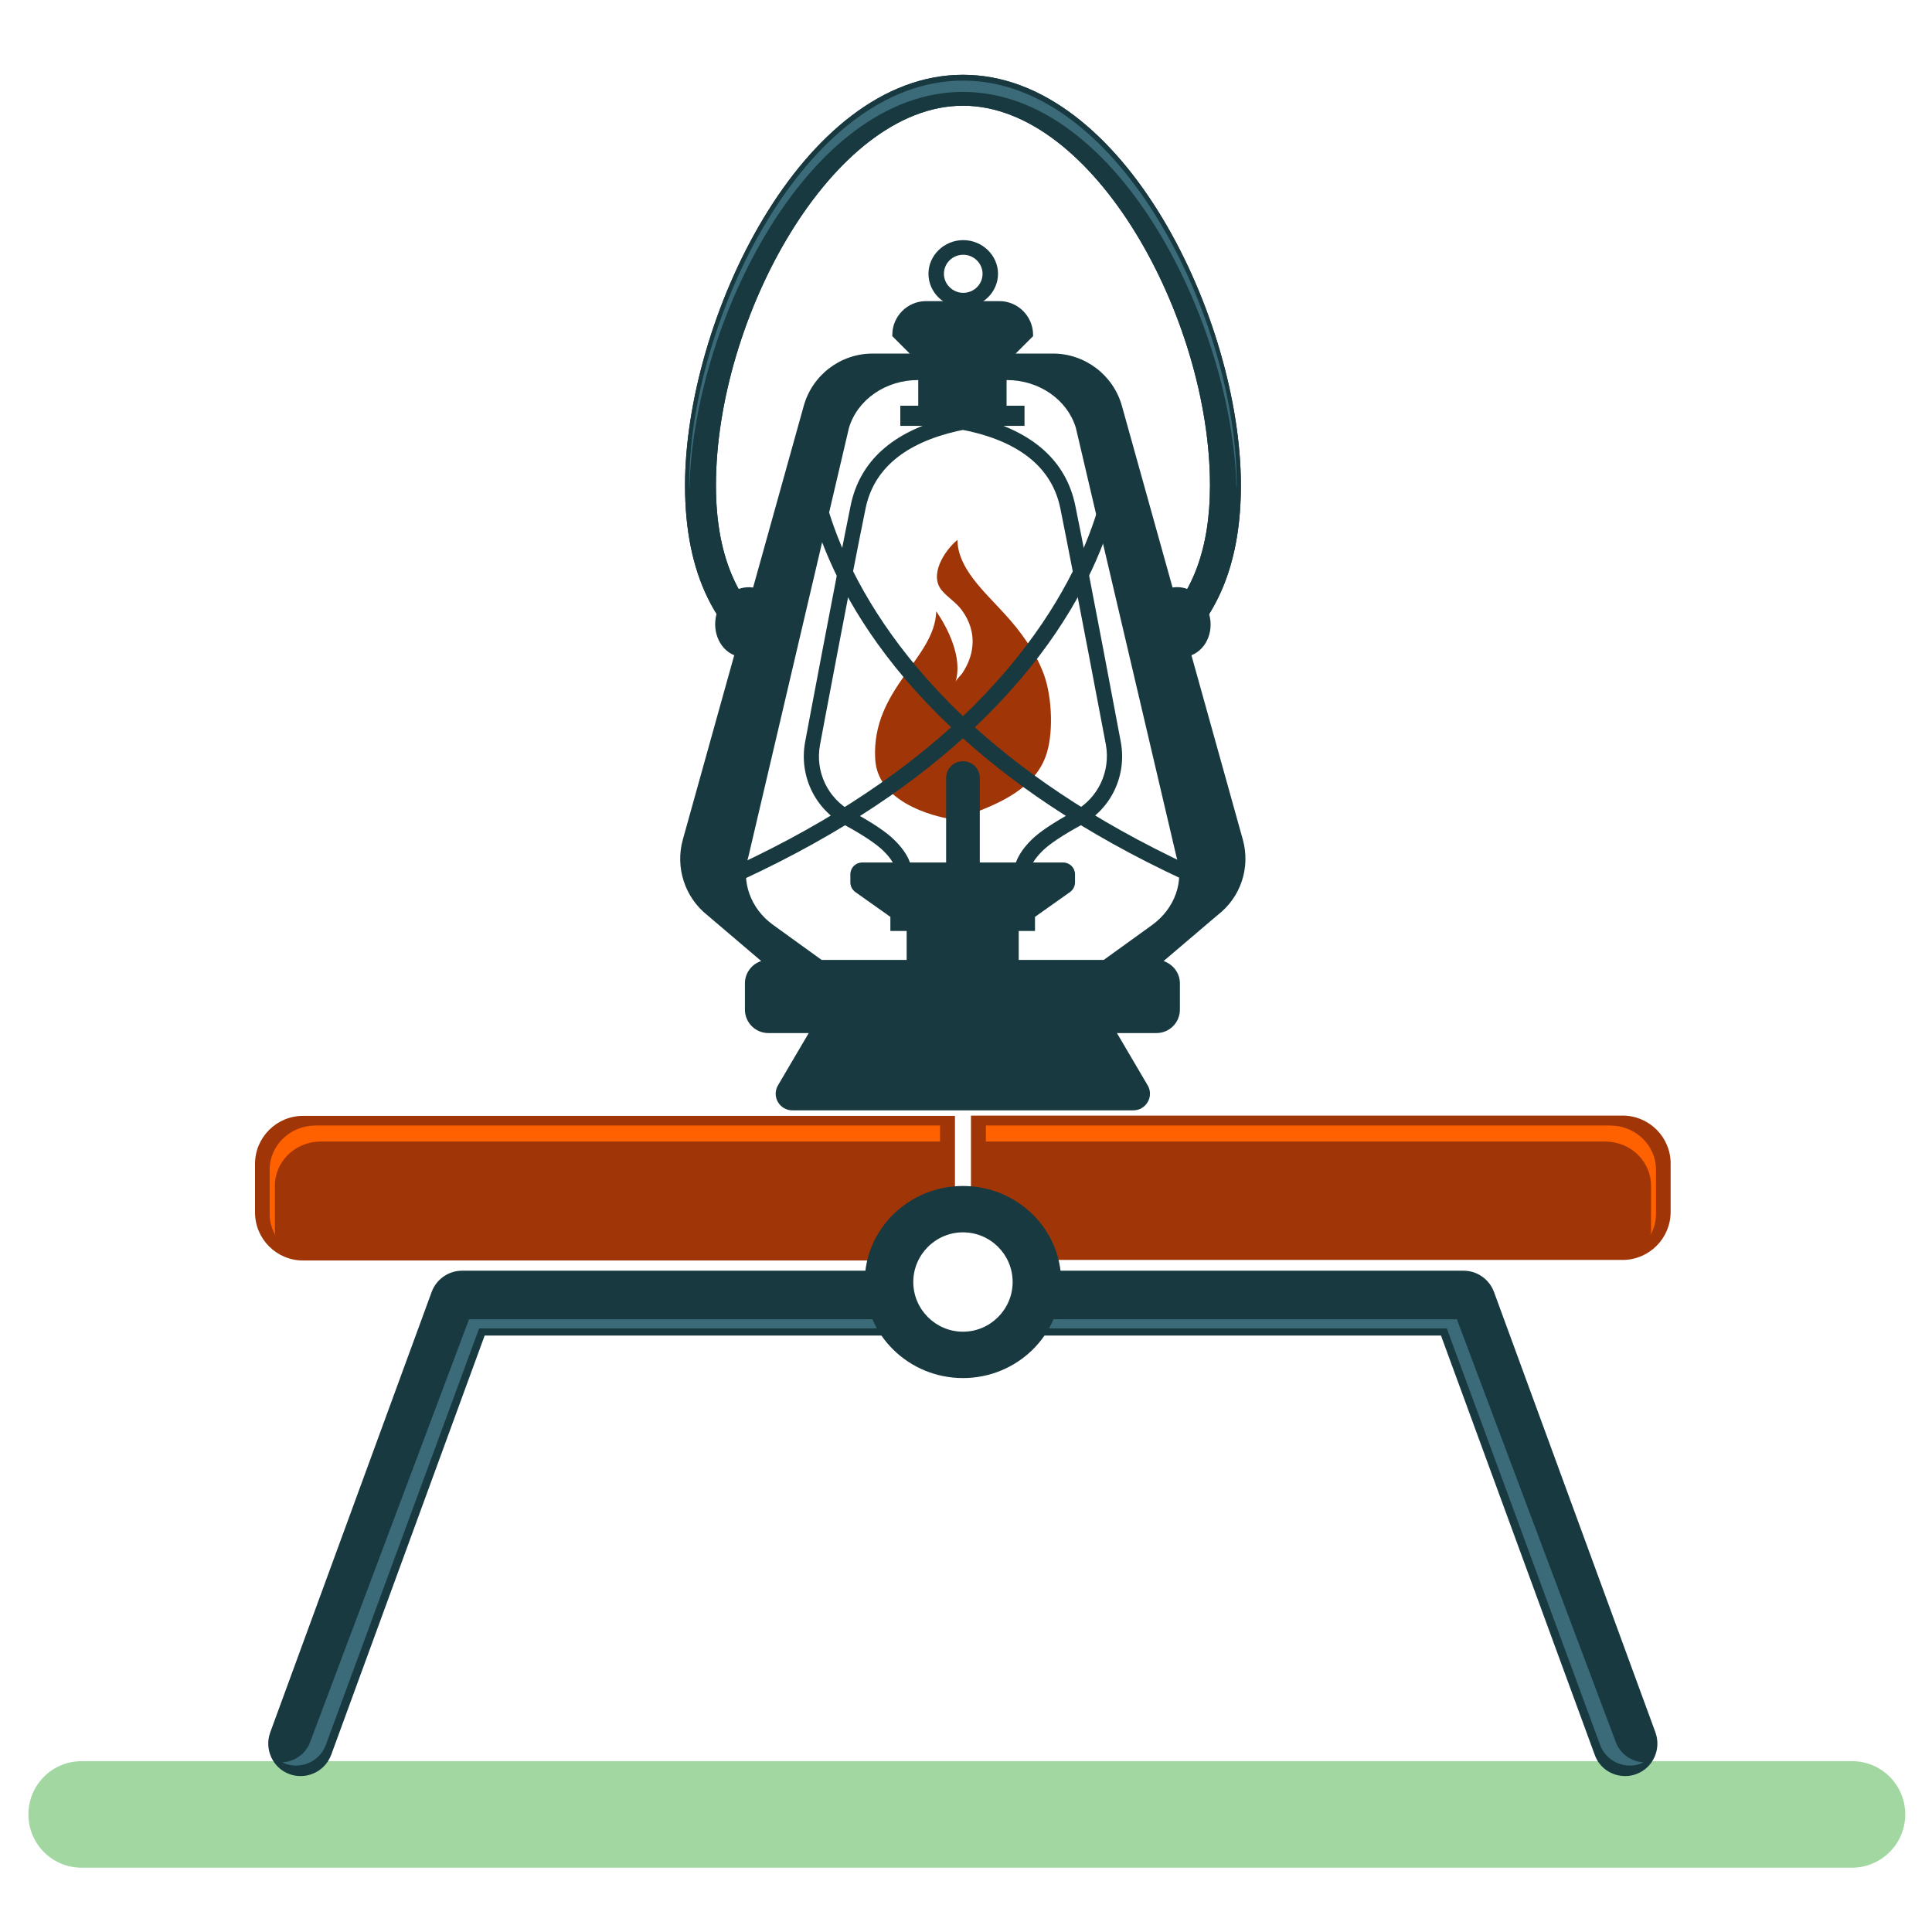
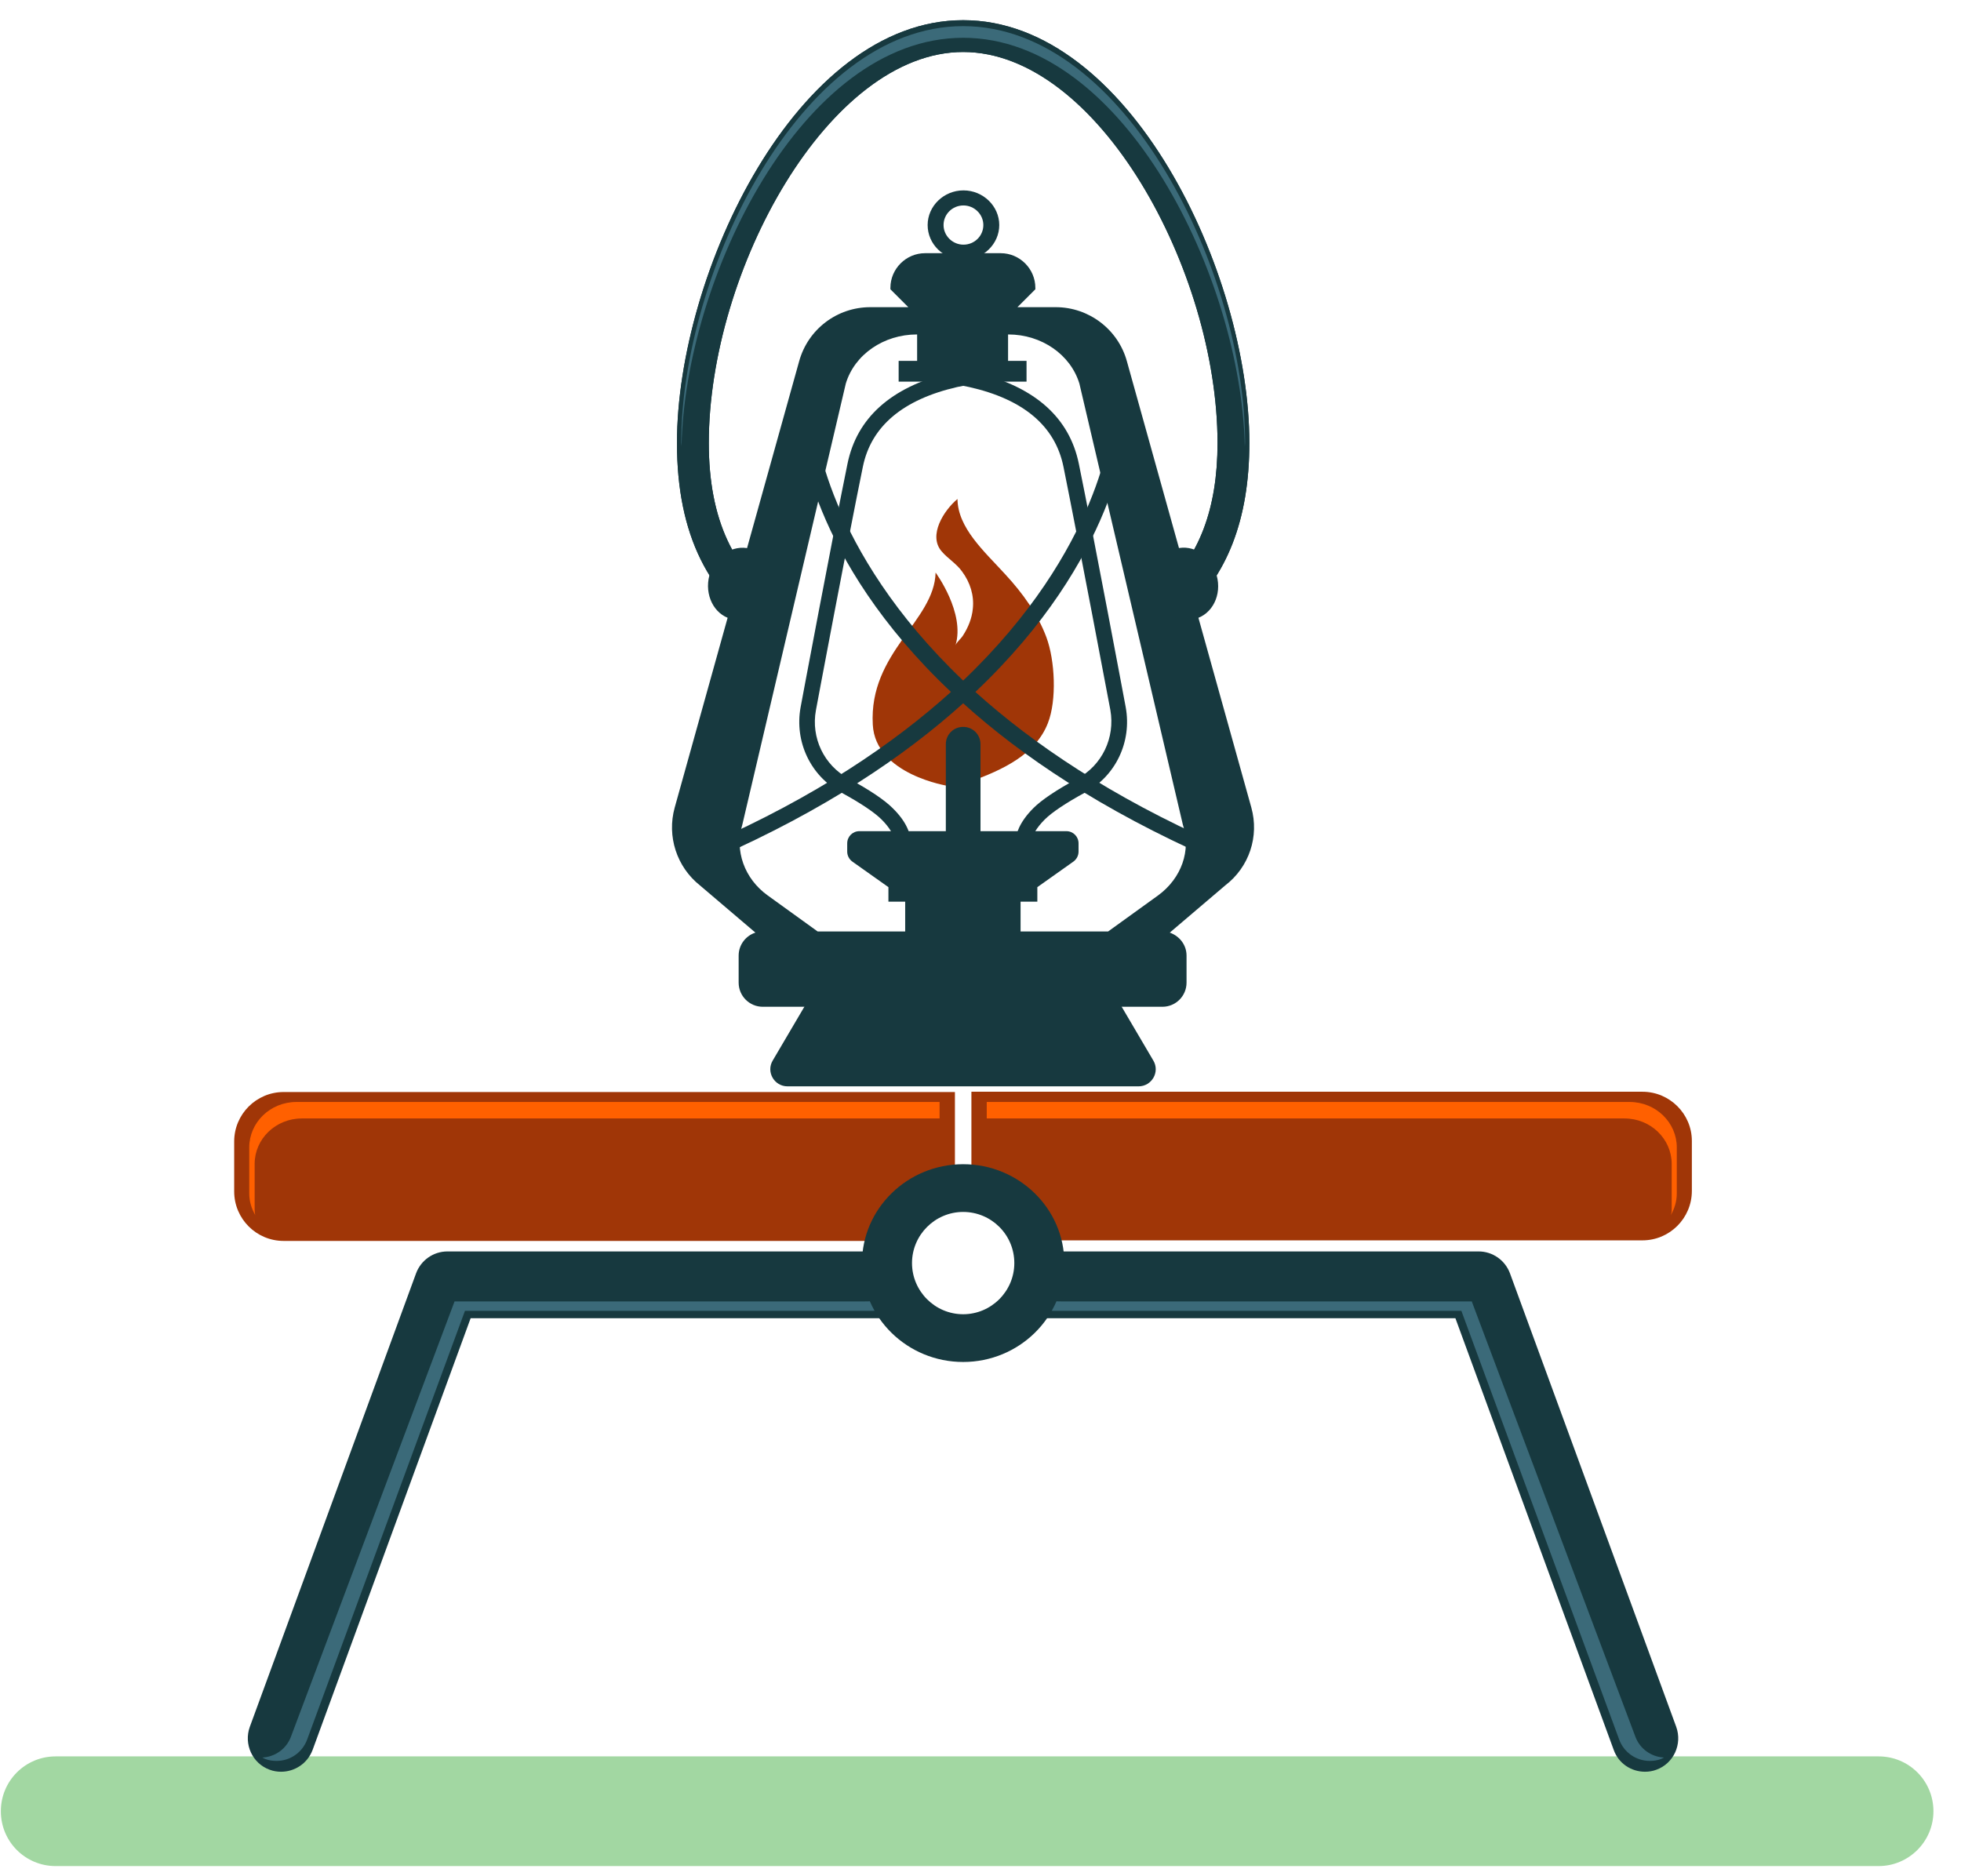
- <svg xmlns="http://www.w3.org/2000/svg" version="1.1" id="Layer_6" x="0px" y="0px" viewBox="0 0 70 70" style="enable-background:new 0 0 70 70;" xml:space="preserve">
-   <style type="text/css">
- 	.st0{fill:#A2D7A2;}
- 	.st1{fill:#17393F;}
- 	.st2{fill:#3B6A79;}
- 	.st3{fill:#A03607;}
- 	.st4{fill:#FF6000;}
- </style>
-   <g>
-     <path class="st0" d="M67.1,67.67H2.96c-1.07,0-1.93-0.86-1.93-1.93l0,0c0-1.07,0.86-1.93,1.93-1.93H67.1   c1.07,0,1.93,0.86,1.93,1.93l0,0C69.03,66.81,68.16,67.67,67.1,67.67z" />
-     <g>
-       <g>
-         <g>
-           <path class="st1" d="M10.89,64.35c-0.13,0-0.27-0.02-0.4-0.07c-0.61-0.22-0.92-0.9-0.7-1.51l5.85-15.96      c0.17-0.46,0.61-0.77,1.1-0.77h15.45c0.65,0,0.64,0.59,0.64,1.24c0,0.65,0,1.11-0.64,1.11H17.56L12,63.58      C11.82,64.06,11.37,64.35,10.89,64.35z" />
-         </g>
-         <g>
-           <path class="st2" d="M16.99,47.81l-5.75,15.3c-0.16,0.44-0.57,0.72-1.01,0.74c0.03,0.02,0.06,0.03,0.1,0.05      c0.13,0.05,0.26,0.07,0.4,0.07c0.47,0,0.91-0.29,1.08-0.76l5.55-15.08h14.35c0.49,0,0.91-0.31,1.08-0.75      c-0.43,0.36-0.9,0.42-1.44,0.42H16.99z" />
-         </g>
-         <g>
-           <path class="st1" d="M58.88,64.35c0.13,0,0.27-0.02,0.4-0.07c0.61-0.22,0.92-0.9,0.7-1.51l-5.85-15.96      c-0.17-0.46-0.61-0.77-1.1-0.77H37.58c-0.65,0-0.53,0.52-0.53,1.17s-0.12,1.18,0.53,1.18h14.63l5.57,15.19      C57.95,64.06,58.4,64.35,58.88,64.35z" />
-         </g>
-         <g>
-           <path class="st2" d="M52.79,47.81l5.75,15.3c0.16,0.44,0.57,0.72,1.01,0.74c-0.03,0.02-0.06,0.03-0.1,0.05      c-0.13,0.05-0.26,0.07-0.4,0.07c-0.47,0-0.91-0.29-1.08-0.76l-5.55-15.08H38.06c-0.49,0-0.91-0.31-1.08-0.75      c0.43,0.36,0.9,0.42,1.44,0.42H52.79z" />
-         </g>
-       </g>
-       <g>
-         <g>
-           <path class="st3" d="M58.79,40.42H35.18v3.41c1.07,0.11,1.94,0.84,2.25,1.82h21.36c0.96,0,1.74-0.78,1.74-1.74v-1.76      C60.53,41.2,59.75,40.42,58.79,40.42z" />
-           <path class="st3" d="M34.6,43.84v-3.41H10.98c-0.96,0-1.74,0.78-1.74,1.74v1.76c0,0.96,0.78,1.74,1.74,1.74h21.37      C32.66,44.68,33.53,43.95,34.6,43.84z" />
-           <path class="st4" d="M9.96,44.58v-1.62c0-0.88,0.74-1.6,1.66-1.6h22.44v-0.58H11.43c-0.92,0-1.66,0.72-1.66,1.6V44      c0,0.28,0.08,0.53,0.21,0.76C9.97,44.7,9.96,44.65,9.96,44.58z" />
-           <path class="st4" d="M59.82,44.58v-1.62c0-0.88-0.74-1.6-1.66-1.6H35.72v-0.58h22.62c0.92,0,1.66,0.72,1.66,1.6V44      c0,0.28-0.08,0.53-0.21,0.76C59.81,44.7,59.82,44.65,59.82,44.58z" />
-         </g>
-         <path class="st1" d="M34.89,49.93c-1.96,0-3.56-1.56-3.56-3.48c0-1.92,1.6-3.48,3.56-3.48c1.96,0,3.56,1.56,3.56,3.48     C38.45,48.37,36.85,49.93,34.89,49.93z M34.89,44.65c-0.99,0-1.8,0.81-1.8,1.8c0,0.99,0.81,1.8,1.8,1.8s1.8-0.81,1.8-1.8     C36.69,45.45,35.88,44.65,34.89,44.65z" />
-       </g>
-       <g>
-         <g>
-           <path class="st1" d="M45.03,30.42l-4.38-15.71c-0.31-1.12-1.34-1.9-2.5-1.9H36.8l0.63-0.63v-0.05c0-0.67-0.55-1.22-1.22-1.22      h-0.69h-1.37h-0.6c-0.67,0-1.22,0.55-1.22,1.22v0.05l0.63,0.63h-1.34c-1.17,0-2.19,0.78-2.5,1.9l-4.38,15.71      c-0.28,1.01,0.07,2.09,0.89,2.74l1.95,1.66c-0.34,0.11-0.59,0.43-0.59,0.81v0.95c0,0.47,0.38,0.85,0.85,0.85h14.06      c0.47,0,0.85-0.38,0.85-0.85v-0.95c0-0.38-0.25-0.69-0.59-0.81l1.95-1.66C44.96,32.51,45.31,31.43,45.03,30.42z M41.75,33.51      l-1.76,1.27h-3.08v-1.05h0.59v-0.51l1.27-0.9c0.11-0.08,0.18-0.21,0.18-0.35v-0.29c0-0.24-0.19-0.43-0.43-0.43h-3.49h-0.3h-3.49      c-0.24,0-0.43,0.19-0.43,0.43v0.29c0,0.14,0.07,0.27,0.18,0.35l1.27,0.9v0.51h0.59v1.05h-3.08l-1.76-1.27      c-0.82-0.59-1.17-1.58-0.89-2.49l3.64-15.52c0.31-1.03,1.34-1.73,2.5-1.73h0.01v0.93h-0.65v0.73h4.5v-0.73h-0.65v-0.93h0.01      c1.17,0,2.19,0.71,2.5,1.73l3.64,15.52C42.92,31.93,42.57,32.91,41.75,33.51z" />
-           <path class="st1" d="M41.58,39.32l-1.3-2.21h-1.01H30.5h-1.01l-1.3,2.21c-0.24,0.4,0.05,0.91,0.52,0.91h1.79h8.77h1.79      C41.53,40.23,41.82,39.72,41.58,39.32z" />
-           <path class="st1" d="M40.61,26.89L40.61,26.89c-0.01-0.06-1.14-6.08-1.65-8.57c-0.33-1.61-1.52-2.68-3.54-3.19l-0.01-0.21      l-0.31,0.05c-0.06,0.01-0.11,0.02-0.16,0.03l-0.05,0.01L34.84,15c-0.05-0.01-0.11-0.02-0.16-0.03l-0.31-0.05l-0.01,0.21      c-2.02,0.51-3.21,1.58-3.54,3.19c-0.51,2.49-1.64,8.51-1.65,8.57c-0.22,1.21,0.35,2.42,1.43,3c0.68,0.37,1.17,0.7,1.42,0.95      c0.6,0.6,0.46,0.96,0.46,0.96l-0.2,0.4h4.76l0.41-0.01l-0.15-0.38c-0.01-0.01-0.14-0.37,0.46-0.97      c0.25-0.25,0.74-0.58,1.42-0.95C40.26,29.31,40.83,28.1,40.61,26.89z M38.91,29.4c-0.74,0.4-1.26,0.75-1.55,1.04      c-0.49,0.49-0.62,0.91-0.64,1.2h-3.67c-0.01-0.29-0.14-0.71-0.64-1.2c-0.29-0.29-0.81-0.64-1.55-1.04      c-0.87-0.47-1.33-1.44-1.15-2.41c0.01-0.06,1.14-6.08,1.65-8.56c0.29-1.43,1.41-2.37,3.32-2.81l0.2-0.04l0.01,0l0.01,0l0.2,0.04      c1.91,0.43,3.03,1.37,3.32,2.81c0.5,2.47,1.63,8.45,1.65,8.56C40.24,27.96,39.78,28.93,38.91,29.4z" />
-           <path class="st3" d="M34.37,29.66c0,0-2.57-0.39-2.66-2.16c-0.14-2.55,2.17-3.64,2.21-5.35c0,0,1.05,1.42,0.7,2.56      c0.03-0.1,0.2-0.24,0.26-0.34c0.19-0.29,0.32-0.62,0.35-0.95c0.05-0.46-0.09-0.92-0.38-1.31c-0.2-0.28-0.51-0.46-0.72-0.71      c-0.48-0.56,0.08-1.44,0.56-1.84c0.01,1.02,0.94,1.84,1.68,2.65c0.62,0.67,1.15,1.41,1.45,2.22c0.3,0.81,0.37,2.21,0.05,3.02      c-0.42,1.08-1.54,1.63-2.77,2.07" />
-           <path class="st1" d="M34.89,32.2L34.89,32.2c-0.34,0-0.61-0.27-0.61-0.61v-3.4c0-0.34,0.27-0.61,0.61-0.61h0      c0.34,0,0.61,0.27,0.61,0.61v3.4C35.5,31.93,35.23,32.2,34.89,32.2z" />
-           <path class="st1" d="M43.83,31.69c-3.73-1.65-6.48-3.51-8.51-5.34c4.98-4.71,5.32-9.13,5.34-9.39l-0.56-0.03      c0,0.06-0.35,4.39-5.21,9.02c-4.86-4.63-5.21-8.96-5.21-9.02l-0.56,0.03c0.01,0.26,0.35,4.68,5.34,9.39      c-2.03,1.83-4.77,3.69-8.51,5.34l0.23,0.51c3.83-1.69,6.64-3.58,8.71-5.45c2.07,1.87,4.89,3.76,8.71,5.45L43.83,31.69z" />
-           <g>
-             <path class="st1" d="M27.39,21.31c-0.61-0.16-1.25,0.26-1.43,0.94s0.16,1.37,0.76,1.53c0.61,0.16,1.25-0.26,1.43-0.94       C28.34,22.16,28,21.47,27.39,21.31z" />
-             <path class="st1" d="M43.81,22.25c-0.18-0.68-0.82-1.11-1.43-0.94c-0.61,0.16-0.95,0.85-0.76,1.53       c0.18,0.68,0.82,1.11,1.43,0.94C43.66,23.62,44,22.93,43.81,22.25z" />
-           </g>
-           <path class="st1" d="M34.89,2.71c-5.84,0-10.07,8.89-10.07,14.88c0,3.21,1.11,5.46,3.35,6.79c0.03-0.37,0.18-0.72,0.45-1.06      c-1.81-1.16-2.68-3.05-2.68-5.73c0-6.07,4.22-13.76,8.95-13.76c4.74,0,8.95,7.69,8.95,13.76c0,2.31-0.65,4.03-1.98,5.2      c0.33,0.27,0.59,0.55,0.76,0.86c1.56-1.37,2.34-3.38,2.34-6.06C44.96,11.6,40.73,2.71,34.89,2.71z" />
-           <path class="st1" d="M34.89,2.71c-5.84,0-10.07,8.89-10.07,14.88c0,3.21,1.11,5.46,3.35,6.79c0.03-0.37,0.18-0.72,0.45-1.06      c-1.81-1.16-2.68-3.05-2.68-5.73c0-6.07,4.22-13.76,8.95-13.76c4.74,0,8.95,7.69,8.95,13.76c0,2.31-0.65,4.03-1.98,5.2      c0.33,0.27,0.59,0.55,0.76,0.86c1.56-1.37,2.34-3.38,2.34-6.06C44.96,11.6,40.73,2.71,34.89,2.71z" />
-           <g>
-             <path class="st2" d="M34.89,3.33c5.67,0,9.79,8.49,9.91,14.39c0-0.05,0.01-0.1,0.01-0.15c0-5.9-4.17-14.65-9.92-14.65       s-9.92,8.75-9.92,14.65c0,0.05,0.01,0.09,0.01,0.14C25.1,11.81,29.22,3.33,34.89,3.33z" />
-           </g>
-         </g>
-         <path class="st1" d="M34.9,9.23c0.38,0,0.7,0.31,0.7,0.69c0,0.38-0.31,0.69-0.7,0.69c-0.38,0-0.7-0.31-0.7-0.69     C34.2,9.54,34.51,9.23,34.9,9.23 M34.9,8.7c-0.69,0-1.26,0.55-1.26,1.22s0.56,1.22,1.26,1.22c0.69,0,1.26-0.55,1.26-1.22     S35.59,8.7,34.9,8.7L34.9,8.7z" />
-       </g>
-     </g>
-   </g>
+ <svg xmlns="http://www.w3.org/2000/svg" width="69" height="66" viewBox="0 0 69 66" fill="none">
+   <path d="M66.1 65.67H1.96C0.89 65.67 0.03 64.81 0.03 63.74C0.03 62.67 0.89 61.81 1.96 61.81H66.1C67.17 61.81 68.03 62.67 68.03 63.74C68.03 64.81 67.16 65.67 66.1 65.67Z" fill="#A2D7A2" />
+   <path d="M9.89 62.35C9.76 62.35 9.62 62.33 9.49 62.28C8.88 62.06 8.57 61.38 8.79 60.77L14.64 44.81C14.81 44.35 15.25 44.04 15.74 44.04H31.19C31.84 44.04 31.83 44.63 31.83 45.28C31.83 45.93 31.83 46.39 31.19 46.39H16.56L11 61.58C10.82 62.06 10.37 62.35 9.89 62.35Z" fill="#17393F" />
+   <path d="M15.99 45.81L10.24 61.11C10.08 61.55 9.67 61.83 9.23 61.85C9.26 61.87 9.29 61.88 9.33 61.9C9.46 61.95 9.59 61.97 9.73 61.97C10.2 61.97 10.64 61.68 10.81 61.21L16.36 46.13H30.71C31.2 46.13 31.62 45.82 31.79 45.38C31.36 45.74 30.89 45.8 30.35 45.8H15.99V45.81Z" fill="#3B6A79" />
+   <path d="M57.88 62.35C58.01 62.35 58.15 62.33 58.28 62.28C58.89 62.06 59.2 61.38 58.98 60.77L53.13 44.81C52.96 44.35 52.52 44.04 52.03 44.04H36.58C35.93 44.04 36.05 44.56 36.05 45.21C36.05 45.86 35.93 46.39 36.58 46.39H51.21L56.78 61.58C56.95 62.06 57.4 62.35 57.88 62.35Z" fill="#17393F" />
+   <path d="M51.79 45.81L57.54 61.11C57.7 61.55 58.11 61.83 58.55 61.85C58.52 61.87 58.49 61.88 58.45 61.9C58.32 61.95 58.19 61.97 58.05 61.97C57.58 61.97 57.14 61.68 56.97 61.21L51.42 46.13H37.06C36.57 46.13 36.15 45.82 35.98 45.38C36.41 45.74 36.88 45.8 37.42 45.8H51.79V45.81Z" fill="#3B6A79" />
+   <path d="M57.79 38.42H34.18V41.83C35.25 41.94 36.12 42.67 36.43 43.65H57.79C58.75 43.65 59.53 42.87 59.53 41.91V40.15C59.53 39.2 58.75 38.42 57.79 38.42Z" fill="#A03607" />
+   <path d="M33.6 41.84V38.43H9.98C9.02 38.43 8.24 39.21 8.24 40.17V41.93C8.24 42.89 9.02 43.67 9.98 43.67H31.35C31.66 42.68 32.53 41.95 33.6 41.84Z" fill="#A03607" />
+   <path d="M8.96 42.58V40.96C8.96 40.08 9.7 39.36 10.62 39.36H33.06V38.78H10.43C9.51 38.78 8.77 39.5 8.77 40.38V42C8.77 42.28 8.85 42.53 8.98 42.76C8.97 42.7 8.96 42.65 8.96 42.58Z" fill="#FF6000" />
+   <path d="M58.82 42.58V40.96C58.82 40.08 58.08 39.36 57.16 39.36H34.72V38.78H57.34C58.26 38.78 59 39.5 59 40.38V42C59 42.28 58.92 42.53 58.79 42.76C58.81 42.7 58.82 42.65 58.82 42.58Z" fill="#FF6000" />
+   <path d="M33.89 47.93C31.93 47.93 30.33 46.37 30.33 44.45C30.33 42.53 31.93 40.97 33.89 40.97C35.85 40.97 37.45 42.53 37.45 44.45C37.45 46.37 35.85 47.93 33.89 47.93ZM33.89 42.65C32.9 42.65 32.09 43.46 32.09 44.45C32.09 45.44 32.9 46.25 33.89 46.25C34.88 46.25 35.69 45.44 35.69 44.45C35.69 43.45 34.88 42.65 33.89 42.65Z" fill="#17393F" />
+   <path d="M44.03 28.42L39.65 12.71C39.34 11.59 38.31 10.81 37.15 10.81H35.8L36.43 10.18V10.13C36.43 9.46 35.88 8.91 35.21 8.91H34.52H33.15H32.55C31.88 8.91 31.33 9.46 31.33 10.13V10.18L31.96 10.81H30.62C29.45 10.81 28.43 11.59 28.12 12.71L23.74 28.42C23.46 29.43 23.81 30.51 24.63 31.16L26.58 32.82C26.24 32.93 25.99 33.25 25.99 33.63V34.58C25.99 35.05 26.37 35.43 26.84 35.43H40.9C41.37 35.43 41.75 35.05 41.75 34.58V33.63C41.75 33.25 41.5 32.94 41.16 32.82L43.11 31.16C43.96 30.51 44.31 29.43 44.03 28.42ZM40.75 31.51L38.99 32.78H35.91V31.73H36.5V31.22L37.77 30.32C37.88 30.24 37.95 30.11 37.95 29.97V29.68C37.95 29.44 37.76 29.25 37.52 29.25H34.03H33.73H30.24C30 29.25 29.81 29.44 29.81 29.68V29.97C29.81 30.11 29.88 30.24 29.99 30.32L31.26 31.22V31.73H31.85V32.78H28.77L27.01 31.51C26.19 30.92 25.84 29.93 26.12 29.02L29.76 13.5C30.07 12.47 31.1 11.77 32.26 11.77H32.27V12.7H31.62V13.43H36.12V12.7H35.47V11.77H35.48C36.65 11.77 37.67 12.48 37.98 13.5L41.62 29.02C41.92 29.93 41.57 30.91 40.75 31.51Z" fill="#17393F" />
+   <path d="M40.58 37.32L39.28 35.11H38.27H29.5H28.49L27.19 37.32C26.95 37.72 27.24 38.23 27.71 38.23H29.5H38.27H40.06C40.53 38.23 40.82 37.72 40.58 37.32Z" fill="#17393F" />
+   <path d="M39.61 24.89C39.6 24.83 38.47 18.81 37.96 16.32C37.63 14.71 36.44 13.64 34.42 13.13L34.41 12.92L34.1 12.97C34.04 12.98 33.99 12.99 33.94 13L33.89 13.01L33.84 13C33.79 12.99 33.73 12.98 33.68 12.97L33.37 12.92L33.36 13.13C31.34 13.64 30.15 14.71 29.82 16.32C29.31 18.81 28.18 24.83 28.17 24.89C27.95 26.1 28.52 27.31 29.6 27.89C30.28 28.26 30.77 28.59 31.02 28.84C31.62 29.44 31.48 29.8 31.48 29.8L31.28 30.2H36.04L36.45 30.19L36.3 29.81C36.29 29.8 36.16 29.44 36.76 28.84C37.01 28.59 37.5 28.26 38.18 27.89C39.26 27.31 39.83 26.1 39.61 24.89ZM37.91 27.4C37.17 27.8 36.65 28.15 36.36 28.44C35.87 28.93 35.74 29.35 35.72 29.64H32.05C32.04 29.35 31.91 28.93 31.41 28.44C31.12 28.15 30.6 27.8 29.86 27.4C28.99 26.93 28.53 25.96 28.71 24.99C28.72 24.93 29.85 18.91 30.36 16.43C30.65 15 31.77 14.06 33.68 13.62L33.88 13.58H33.89H33.9L34.1 13.62C36.01 14.05 37.13 14.99 37.42 16.43C37.92 18.9 39.05 24.88 39.07 24.99C39.24 25.96 38.78 26.93 37.91 27.4Z" fill="#17393F" />
+   <path d="M33.37 27.66C33.37 27.66 30.8 27.27 30.71 25.5C30.57 22.95 32.88 21.86 32.92 20.15C32.92 20.15 33.97 21.57 33.62 22.71C33.65 22.61 33.82 22.47 33.88 22.37C34.07 22.08 34.2 21.75 34.23 21.42C34.28 20.96 34.14 20.5 33.85 20.11C33.65 19.83 33.34 19.65 33.13 19.4C32.65 18.84 33.21 17.96 33.69 17.56C33.7 18.58 34.63 19.4 35.37 20.21C35.99 20.88 36.52 21.62 36.82 22.43C37.12 23.24 37.19 24.64 36.87 25.45C36.45 26.53 35.33 27.08 34.1 27.52" fill="#A03607" />
+   <path d="M33.89 30.2C33.55 30.2 33.28 29.93 33.28 29.59V26.19C33.28 25.85 33.55 25.58 33.89 25.58C34.23 25.58 34.5 25.85 34.5 26.19V29.59C34.5 29.93 34.23 30.2 33.89 30.2Z" fill="#17393F" />
+   <path d="M42.83 29.69C39.1 28.04 36.35 26.18 34.32 24.35C39.3 19.64 39.64 15.22 39.66 14.96L39.1 14.93C39.1 14.99 38.75 19.32 33.89 23.95C29.03 19.32 28.68 14.99 28.68 14.93L28.12 14.96C28.13 15.22 28.47 19.64 33.46 24.35C31.43 26.18 28.69 28.04 24.95 29.69L25.18 30.2C29.01 28.51 31.82 26.62 33.89 24.75C35.96 26.62 38.78 28.51 42.6 30.2L42.83 29.69Z" fill="#17393F" />
+   <path d="M26.39 19.31C25.78 19.15 25.14 19.57 24.96 20.25C24.78 20.93 25.12 21.62 25.72 21.78C26.33 21.94 26.97 21.52 27.15 20.84C27.34 20.16 27 19.47 26.39 19.31Z" fill="#17393F" />
+   <path d="M42.81 20.25C42.63 19.57 41.99 19.14 41.38 19.31C40.77 19.47 40.43 20.16 40.62 20.84C40.8 21.52 41.44 21.95 42.05 21.78C42.66 21.62 43 20.93 42.81 20.25Z" fill="#17393F" />
+   <path d="M33.89 0.71C28.05 0.71 23.82 9.6 23.82 15.59C23.82 18.8 24.93 21.05 27.17 22.38C27.2 22.01 27.35 21.66 27.62 21.32C25.81 20.16 24.94 18.27 24.94 15.59C24.94 9.52 29.16 1.83 33.89 1.83C38.63 1.83 42.84 9.52 42.84 15.59C42.84 17.9 42.19 19.62 40.86 20.79C41.19 21.06 41.45 21.34 41.62 21.65C43.18 20.28 43.96 18.27 43.96 15.59C43.96 9.6 39.73 0.71 33.89 0.71Z" fill="#17393F" />
+   <path d="M33.89 0.71C28.05 0.71 23.82 9.6 23.82 15.59C23.82 18.8 24.93 21.05 27.17 22.38C27.2 22.01 27.35 21.66 27.62 21.32C25.81 20.16 24.94 18.27 24.94 15.59C24.94 9.52 29.16 1.83 33.89 1.83C38.63 1.83 42.84 9.52 42.84 15.59C42.84 17.9 42.19 19.62 40.86 20.79C41.19 21.06 41.45 21.34 41.62 21.65C43.18 20.28 43.96 18.27 43.96 15.59C43.96 9.6 39.73 0.71 33.89 0.71Z" fill="#17393F" />
+   <path d="M33.89 1.33C39.56 1.33 43.68 9.82 43.8 15.72C43.8 15.67 43.81 15.62 43.81 15.57C43.81 9.67 39.64 0.92 33.89 0.92C28.14 0.92 23.97 9.67 23.97 15.57C23.97 15.62 23.98 15.66 23.98 15.71C24.1 9.81 28.22 1.33 33.89 1.33Z" fill="#3B6A79" />
+   <path d="M33.9 7.23C34.28 7.23 34.6 7.54 34.6 7.92C34.6 8.3 34.29 8.61 33.9 8.61C33.52 8.61 33.2 8.3 33.2 7.92C33.2 7.54 33.51 7.23 33.9 7.23ZM33.9 6.7C33.21 6.7 32.64 7.25 32.64 7.92C32.64 8.59 33.2 9.14 33.9 9.14C34.59 9.14 35.16 8.59 35.16 7.92C35.16 7.25 34.59 6.7 33.9 6.7Z" fill="#17393F" />
</svg>
